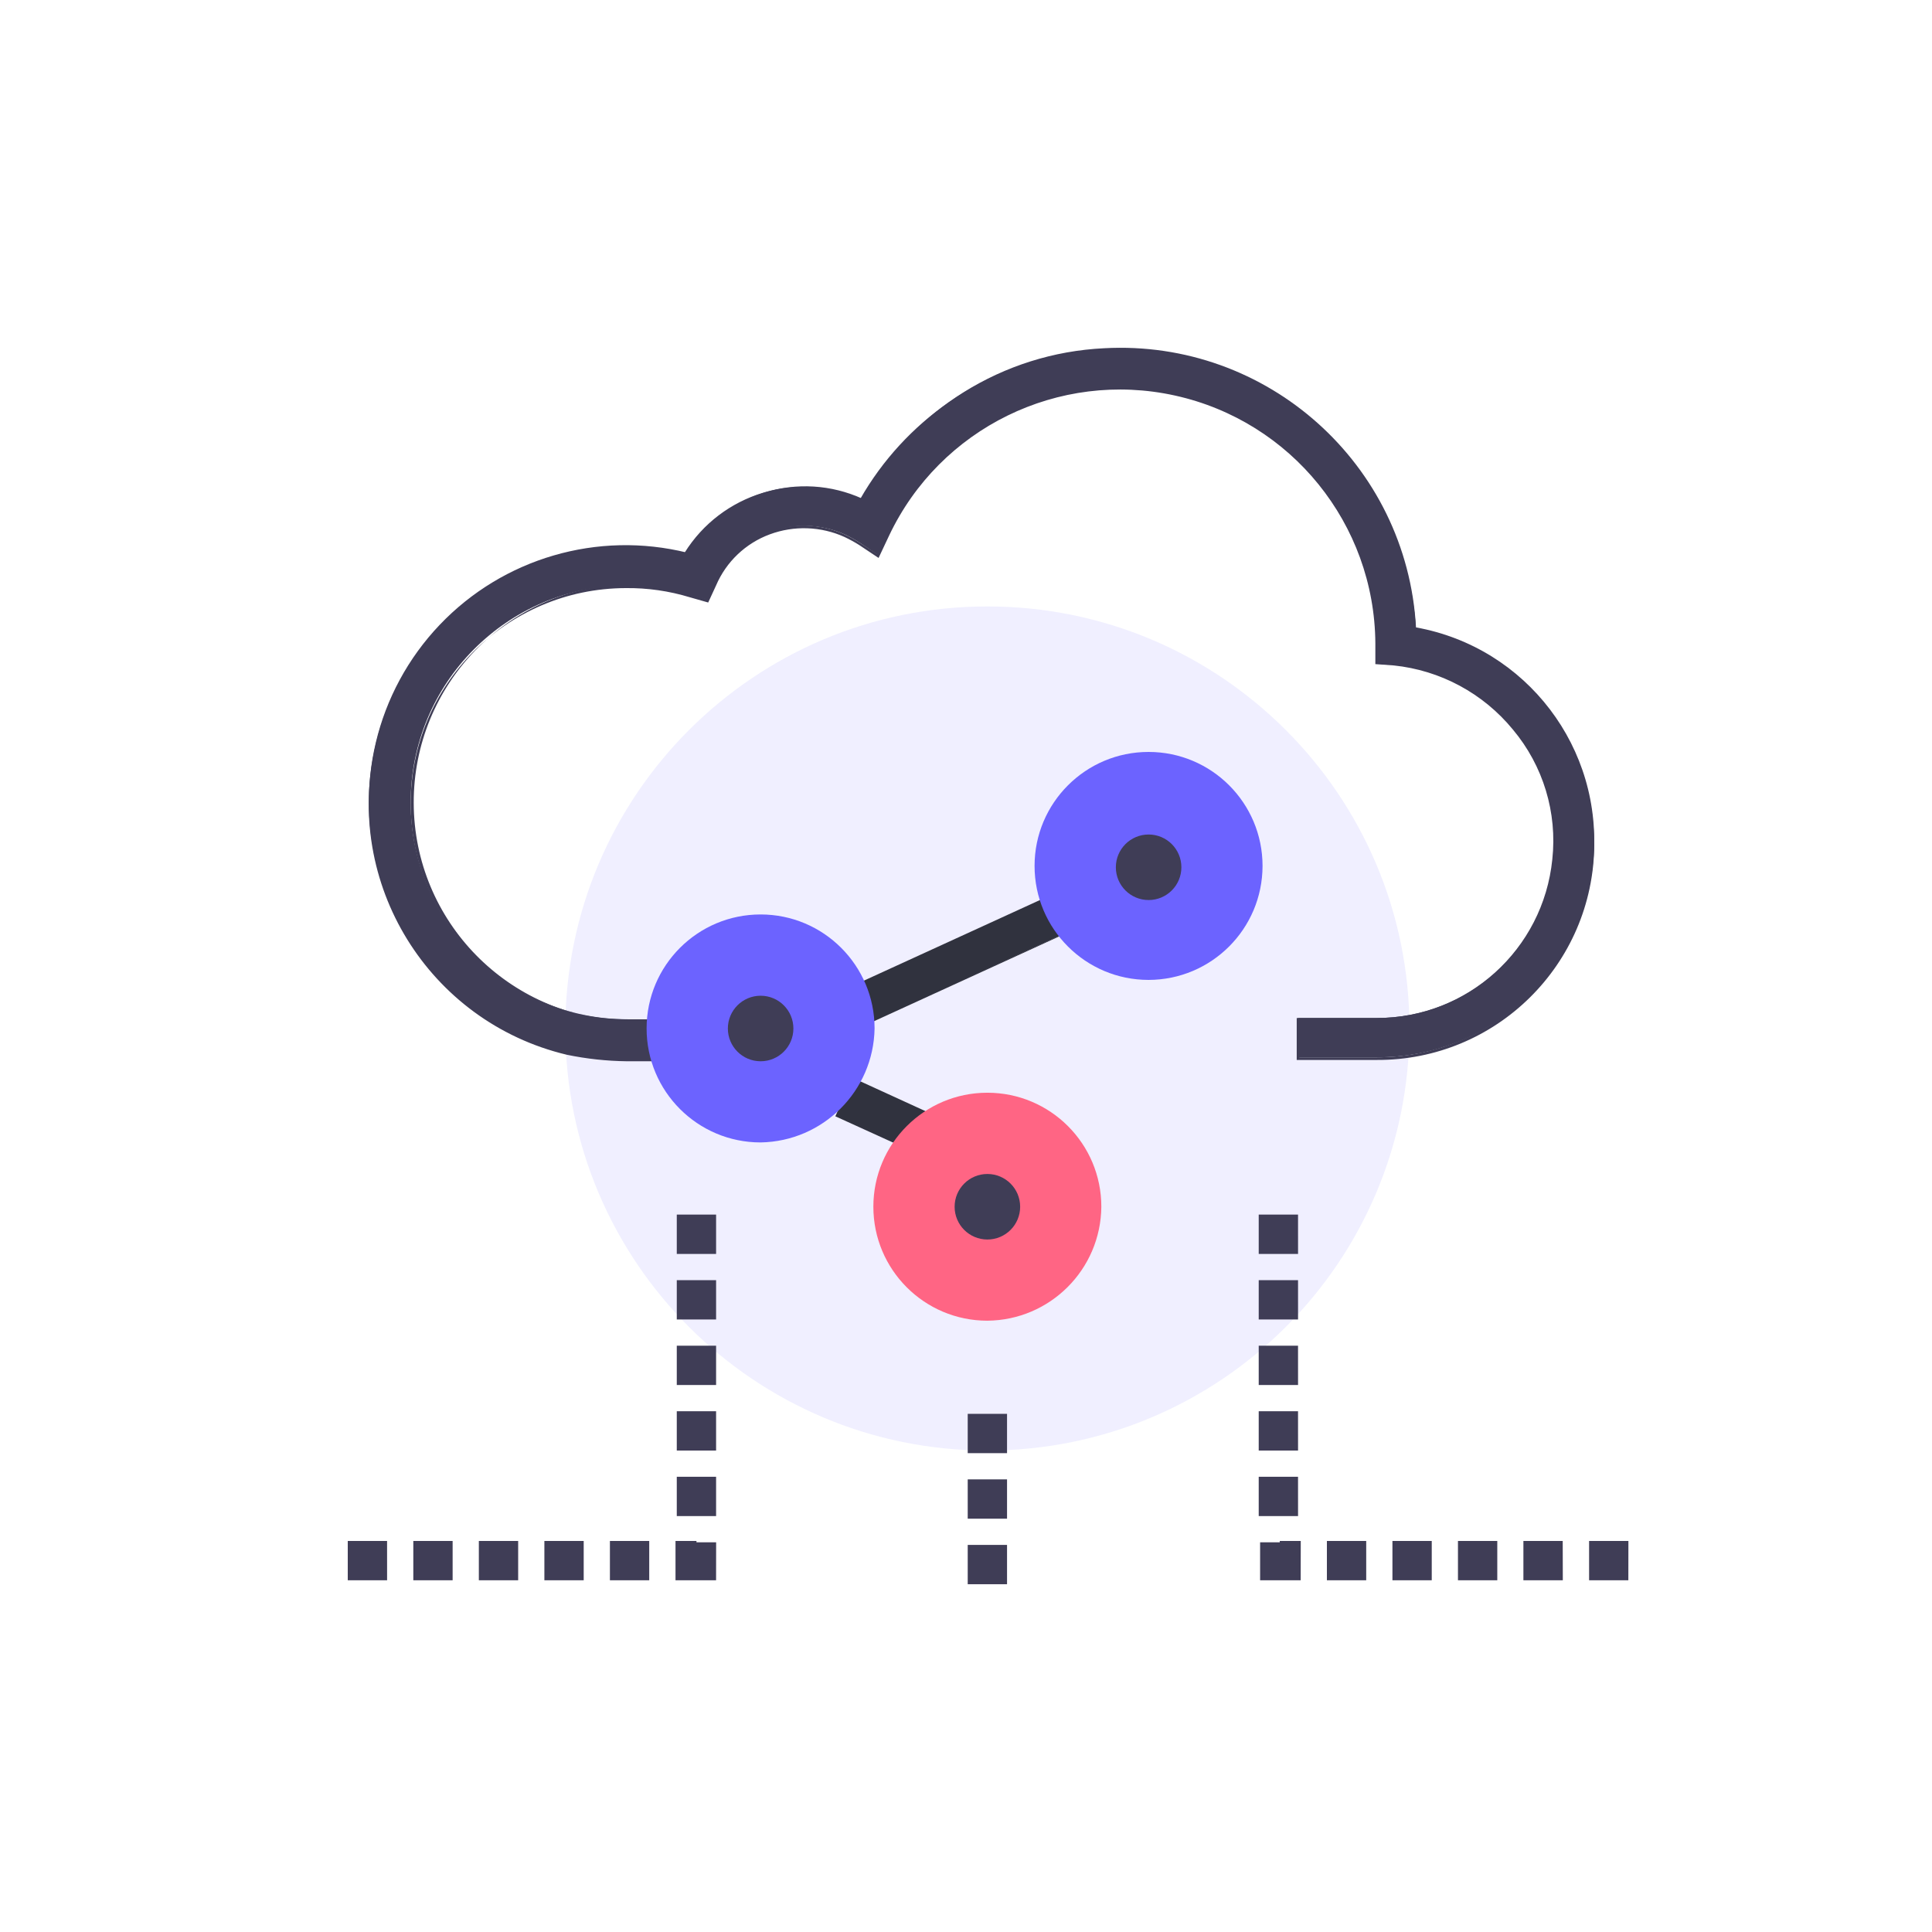
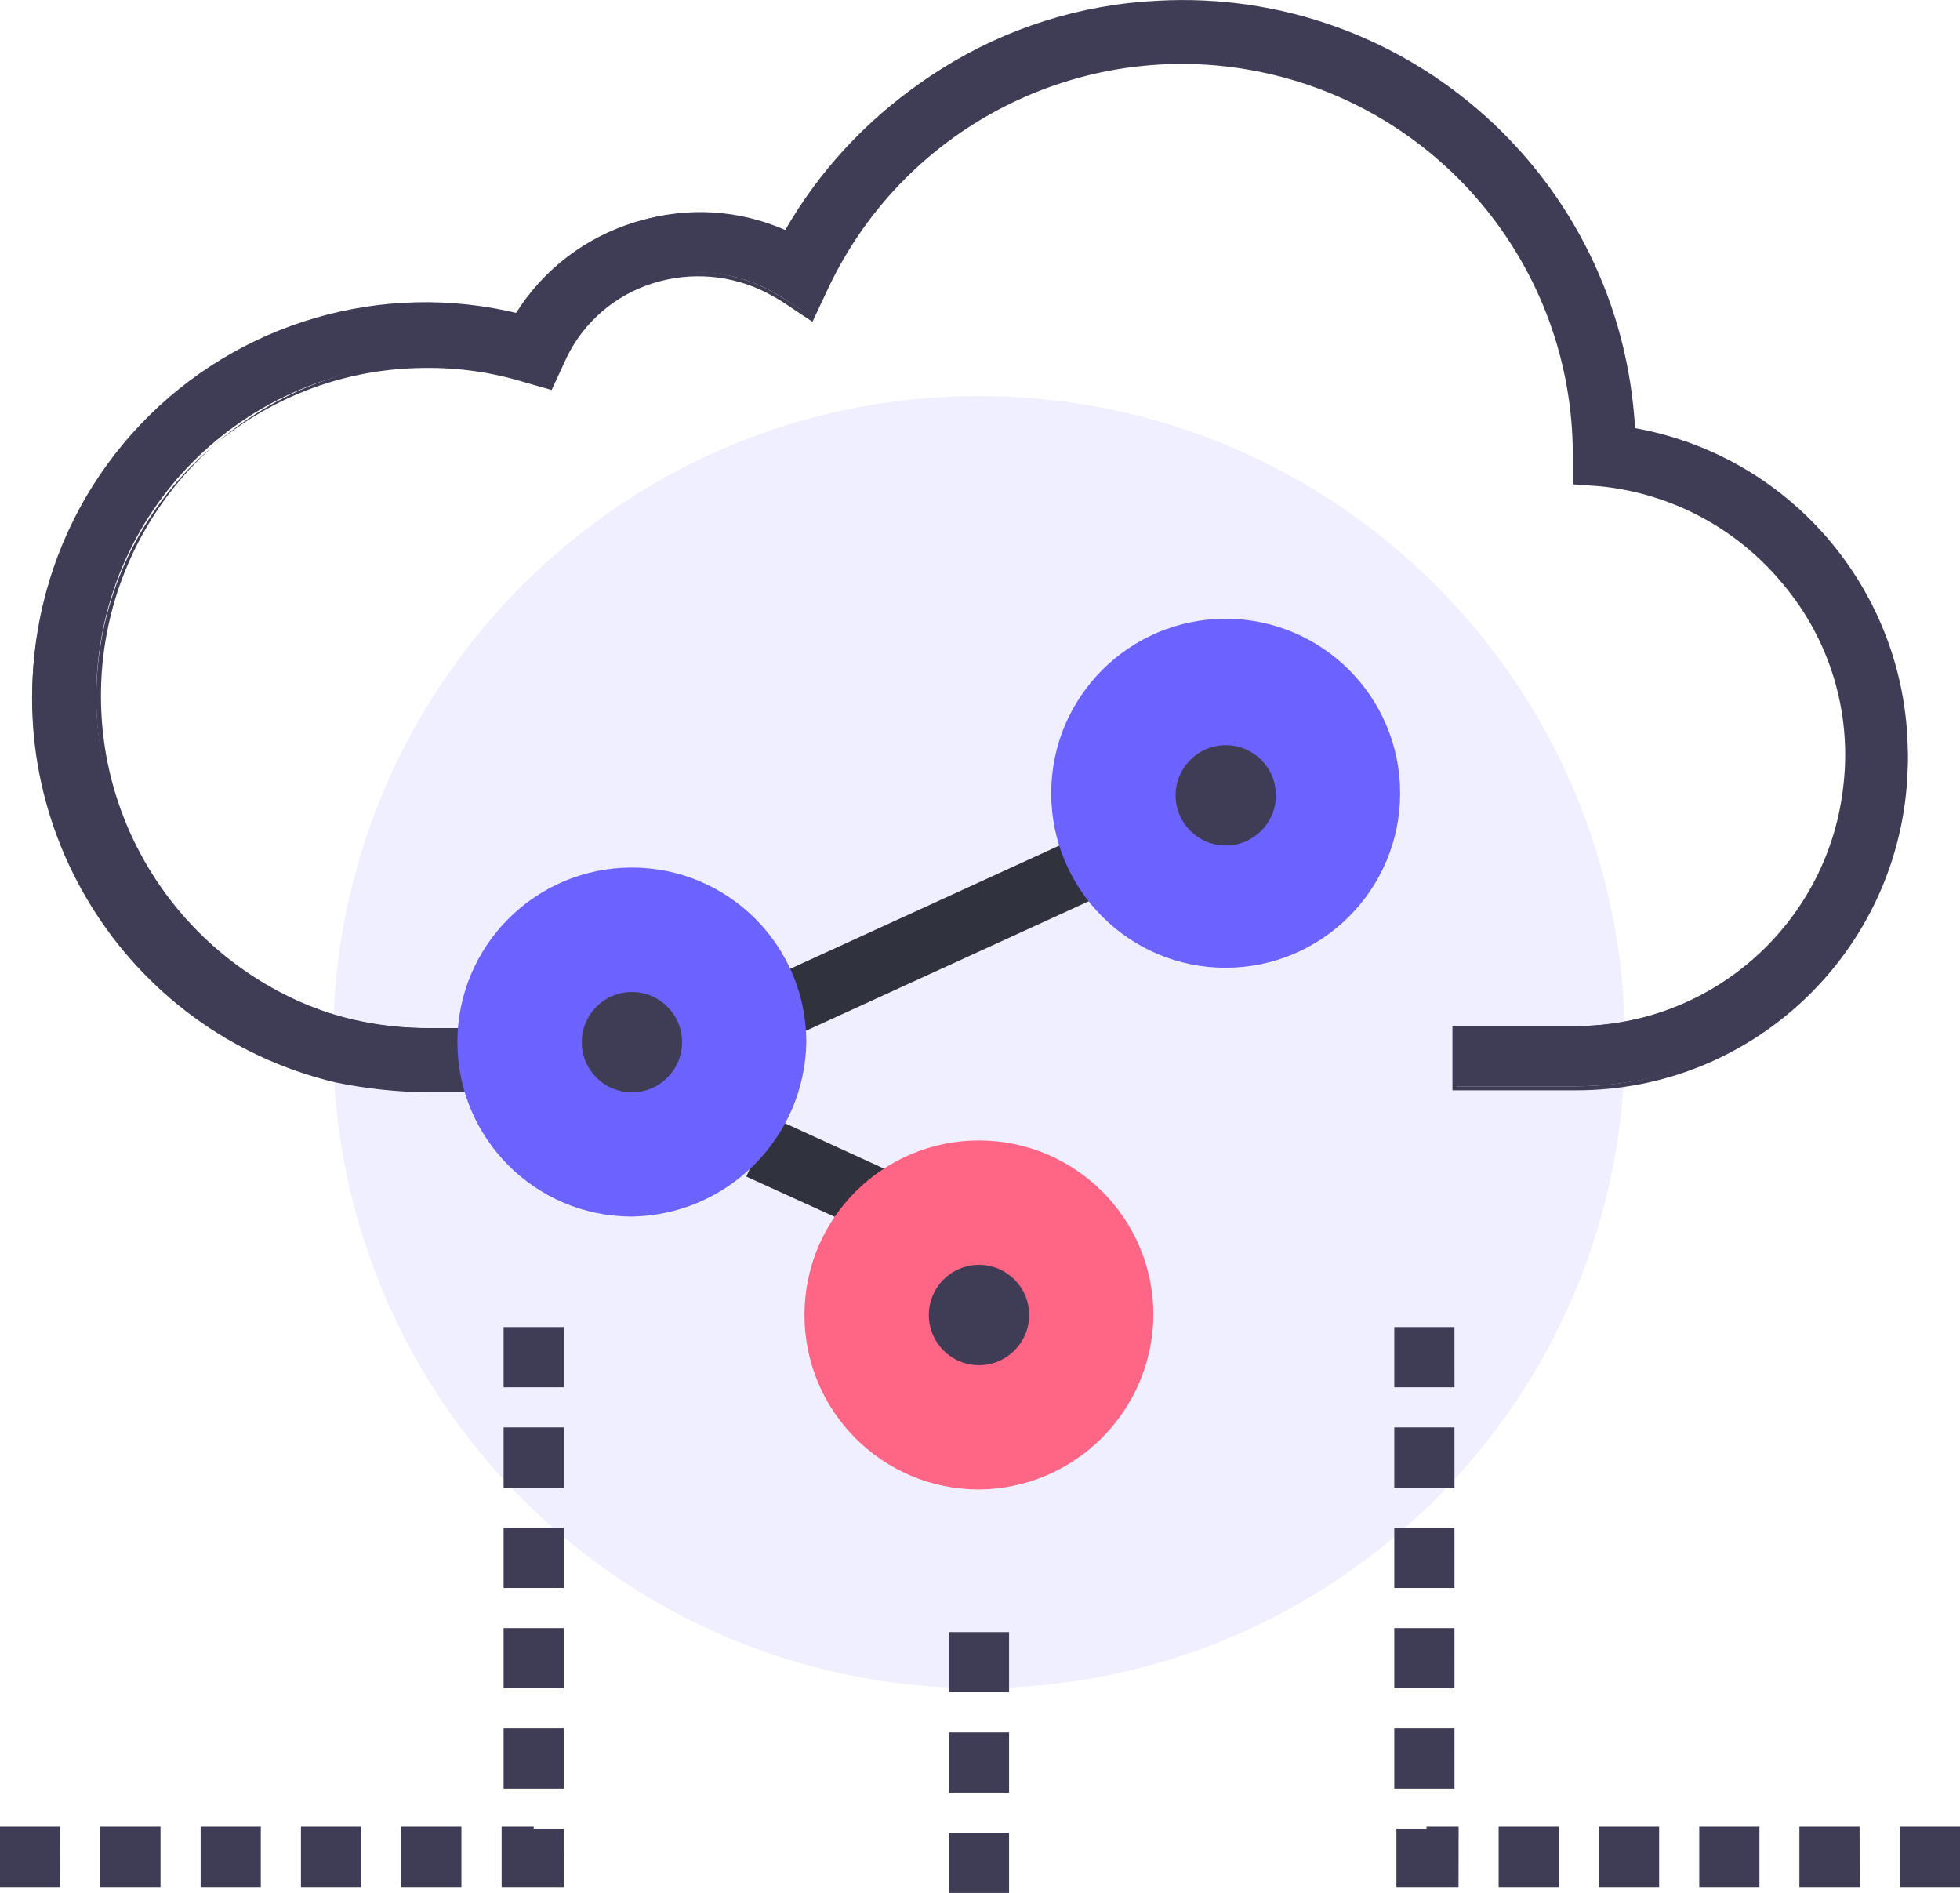
- <svg xmlns="http://www.w3.org/2000/svg" width="100" height="100" viewBox="0 0 100 100">
-   <defs>
-     <clipPath id="clip-path">
-       <rect id="矩形_3672" data-name="矩形 3672" width="100" height="100" transform="translate(790 842)" fill="none" stroke="#707070" stroke-width="1" />
-     </clipPath>
-   </defs>
-   <g id="蒙版组_120" data-name="蒙版组 120" transform="translate(-790 -842)" clip-path="url(#clip-path)">
-     <g id="组_4306" transform="translate(-456.7 457.036)">
-       <circle id="椭圆_1140" cx="21.845" cy="21.845" r="21.845" transform="translate(1275.962 416.353)" fill="#f0efff" />
-       <g id="组_4322" data-name="组 4322" transform="translate(1289.938 440.777)">
-         <rect id="矩形_3439_1_" width="2.035" height="12.347" transform="translate(0.101 1.915) rotate(-65.557)" fill="#30323e" />
-         <path id="路径_13562" data-name="路径 13562" d="M1313.23,465.823h0l-11.33-5.156.882-1.967h.068l11.262,5.156v.068Zm-11.194-5.224,11.126,5.02.814-1.764-11.126-5.02Z" transform="translate(-1301.9 -458.7)" fill="#30323e" />
-       </g>
-       <g id="组_4323" data-name="组 4323" transform="translate(1289.937 431.211)">
-         <rect id="矩形_3514_1_" width="12.347" height="2.035" transform="translate(0.042 5.214) rotate(-24.463)" fill="#30323e" />
-         <path id="路径_13563" data-name="路径 13563" d="M1302.782,451.723h0l-.882-1.967h.068l11.262-5.156.882,1.967h-.068Zm-.746-1.9.814,1.764,11.126-5.02-.814-1.764Z" transform="translate(-1301.9 -444.6)" fill="#30323e" />
-       </g>
-       <path id="路径_13384" d="M1323,445.6a5.9,5.9,0,1,1,5.9-5.9h0A5.907,5.907,0,0,1,1323,445.6Z" transform="translate(-16.851 -9.916)" fill="#6c63ff" />
-       <circle id="椭圆_1142" cx="1.696" cy="1.696" r="1.696" transform="translate(1304.456 428.158)" fill="#3f3d56" />
-       <g id="组_4324" data-name="组 4324" transform="translate(1265.771 402.964)">
-         <path id="路径_13386_1_" d="M1320.559,417.439a15.327,15.327,0,0,0-16.146-14.45,15.068,15.068,0,0,0-12.483,7.8,7.145,7.145,0,0,0-9.091,2.782,13.288,13.288,0,1,0-6.174,25.848,11.9,11.9,0,0,0,3.121.339h2.035v-2.035h-2.035a11.228,11.228,0,0,1-.068-22.456,10.947,10.947,0,0,1,3.324.475l.882.271.339-.814a5.09,5.09,0,0,1,6.716-2.578,7.4,7.4,0,0,1,.746.407l1.018.678.543-1.085a13.258,13.258,0,0,1,25.237,5.631v1.018l.95.068a9.182,9.182,0,0,1-.95,18.317h-4.071v2.035h4.071a11.215,11.215,0,0,0,2.035-22.252Z" transform="translate(-1266.338 -402.964)" fill="#3f3d56" />
-         <path id="路径_13564" data-name="路径 13564" d="M1318.464,439.861h-4.138V437.69h4.138a9.127,9.127,0,0,0,9.091-8.209,8.951,8.951,0,0,0-2.035-6.716,9.2,9.2,0,0,0-6.174-3.324l-.95-.068v-1.086a13.221,13.221,0,0,0-25.17-5.563l-.543,1.153-1.018-.678a7.4,7.4,0,0,0-.746-.407,5.087,5.087,0,0,0-3.867-.136,4.853,4.853,0,0,0-2.781,2.646l-.407.882-.95-.271a10.948,10.948,0,0,0-3.324-.475h0a11.16,11.16,0,0,0,.068,22.32h2.1v2.171h-2.1a16.268,16.268,0,0,1-3.121-.339,13.346,13.346,0,0,1,6.106-25.984,7.241,7.241,0,0,1,9.091-2.782,15.4,15.4,0,0,1,23.677-3.8,15.433,15.433,0,0,1,5.088,10.583,11.335,11.335,0,0,1,9.227,11.126A11.206,11.206,0,0,1,1318.464,439.861Zm-4-.136h4a11.185,11.185,0,0,0,2.035-22.184h-.068v-.068a15.241,15.241,0,0,0-28.494-6.649v.068h-.068a7.128,7.128,0,0,0-9.023,2.714v.068h-.068a13.28,13.28,0,0,0-15.943,9.769,13.141,13.141,0,0,0,1.56,9.973,13.416,13.416,0,0,0,8.209,5.97,11.711,11.711,0,0,0,3.053.339h1.967v-1.9h-1.967a11.3,11.3,0,0,1-.068-22.592h0a10.949,10.949,0,0,1,3.324.475l.814.271.339-.746a5.2,5.2,0,0,1,6.852-2.578,7.4,7.4,0,0,1,.746.407l.95.611.475-1.018a13.392,13.392,0,0,1,17.775-6.377,13.539,13.539,0,0,1,7.666,12.008v.95l.882.068a9.349,9.349,0,0,1,6.241,3.324,9.111,9.111,0,0,1,2.035,6.784,9.224,9.224,0,0,1-9.227,8.345h-4Z" transform="translate(-1266.279 -402.998)" fill="#3f3d56" />
-       </g>
-       <path id="路径_13385" d="M1293.4,458a5.9,5.9,0,1,1,5.9-5.9A6,6,0,0,1,1293.4,458Z" transform="translate(-7.332 -13.904)" fill="#6c63ff" />
-       <circle id="椭圆_1143" cx="1.696" cy="1.696" r="1.696" transform="translate(1284.374 436.503)" fill="#3f3d56" />
-       <path id="路径_13565" data-name="路径 13565" d="M1283.764,488.028h-2.1v-2.035h1.085v.068h1.018Zm-3.46,0h-2.035v-2.035h2.035Zm-3.392,0h-2.035v-2.035h2.035Zm-3.392,0h-2.035v-2.035h2.035Zm-3.392,0h-2.035v-2.035h2.035Zm-3.392,0H1264.7v-2.035h2.035Zm17.029-3.324h-2.035v-2.035h2.035Zm0-3.392h-2.035v-2.035h2.035Zm0-3.392h-2.035v-2.035h2.035Zm0-3.392h-2.035v-2.035h2.035Zm0-3.392h-2.035V469.1h2.035Z" transform="translate(0 -21.268)" fill="#3f3d56" />
-       <path id="路径_13566" data-name="路径 13566" d="M1314.035,493.119H1312v-2.035h2.035Zm0-3.392H1312v-2.035h2.035Zm0-3.392H1312V484.3h2.035Z" transform="translate(-15.211 -26.156)" fill="#3f3d56" />
-       <path id="路径_13567" data-name="路径 13567" d="M1353.332,488.028H1351.3v-2.035h2.035Zm-3.392,0H1347.9v-2.035h2.035Zm-3.392,0h-2.035v-2.035h2.035Zm-3.392,0h-2.035v-2.035h2.035Zm-3.392,0h-2.035v-2.035h2.035Zm-3.392,0h-2.1v-1.967h1.018v-.068h1.086Zm-.136-3.324H1334.2v-2.035h2.035Zm0-3.392H1334.2v-2.035h2.035Zm0-3.392H1334.2v-2.035h2.035Zm0-3.392H1334.2v-2.035h2.035Zm0-3.392H1334.2V469.1h2.035Z" transform="translate(-22.349 -21.268)" fill="#3f3d56" />
-       <path id="路径_13345" d="M1310.7,471.6a5.9,5.9,0,1,1,5.9-5.9h0A5.951,5.951,0,0,1,1310.7,471.6Z" transform="translate(-12.895 -18.277)" fill="#ff6584" />
-       <circle id="椭圆_1134" cx="1.696" cy="1.696" r="1.696" transform="translate(1296.111 445.729)" fill="#3f3d56" />
+ <svg xmlns="http://www.w3.org/2000/svg" width="66.282" height="64" viewBox="0 0 66.282 64">
+   <g id="组_4306" transform="translate(-1264.7 -402.964)">
+     <circle id="椭圆_1140" cx="21.845" cy="21.845" r="21.845" transform="translate(1275.962 416.353)" fill="#f0efff" />
+     <g id="组_4322" data-name="组 4322" transform="translate(1289.938 440.777)">
+       <rect id="矩形_3439_1_" width="2.035" height="12.347" transform="translate(0.101 1.915) rotate(-65.557)" fill="#30323e" />
+       <path id="路径_13562" data-name="路径 13562" d="M1313.23,465.823h0l-11.33-5.156.882-1.967h.068l11.262,5.156v.068Zm-11.194-5.224,11.126,5.02.814-1.764-11.126-5.02Z" transform="translate(-1301.9 -458.7)" fill="#30323e" />
    </g>
+     <g id="组_4323" data-name="组 4323" transform="translate(1289.937 431.211)">
+       <rect id="矩形_3514_1_" width="12.347" height="2.035" transform="translate(0.042 5.214) rotate(-24.463)" fill="#30323e" />
+       <path id="路径_13563" data-name="路径 13563" d="M1302.782,451.723h0l-.882-1.967h.068l11.262-5.156.882,1.967h-.068Zm-.746-1.9.814,1.764,11.126-5.02-.814-1.764Z" transform="translate(-1301.9 -444.6)" fill="#30323e" />
+     </g>
+     <path id="路径_13384" d="M1323,445.6a5.9,5.9,0,1,1,5.9-5.9h0A5.907,5.907,0,0,1,1323,445.6Z" transform="translate(-16.851 -9.916)" fill="#6c63ff" />
+     <circle id="椭圆_1142" cx="1.696" cy="1.696" r="1.696" transform="translate(1304.456 428.158)" fill="#3f3d56" />
+     <g id="组_4324" data-name="组 4324" transform="translate(1265.771 402.964)">
+       <path id="路径_13386_1_" d="M1320.559,417.439a15.327,15.327,0,0,0-16.146-14.45,15.068,15.068,0,0,0-12.483,7.8,7.145,7.145,0,0,0-9.091,2.782,13.288,13.288,0,1,0-6.174,25.848,11.9,11.9,0,0,0,3.121.339h2.035v-2.035h-2.035a11.228,11.228,0,0,1-.068-22.456,10.947,10.947,0,0,1,3.324.475l.882.271.339-.814a5.09,5.09,0,0,1,6.716-2.578,7.4,7.4,0,0,1,.746.407l1.018.678.543-1.085a13.258,13.258,0,0,1,25.237,5.631v1.018l.95.068a9.182,9.182,0,0,1-.95,18.317h-4.071v2.035h4.071a11.215,11.215,0,0,0,2.035-22.252Z" transform="translate(-1266.338 -402.964)" fill="#3f3d56" />
+       <path id="路径_13564" data-name="路径 13564" d="M1318.464,439.861h-4.138V437.69h4.138a9.127,9.127,0,0,0,9.091-8.209,8.951,8.951,0,0,0-2.035-6.716,9.2,9.2,0,0,0-6.174-3.324l-.95-.068v-1.086a13.221,13.221,0,0,0-25.17-5.563l-.543,1.153-1.018-.678a7.4,7.4,0,0,0-.746-.407,5.087,5.087,0,0,0-3.867-.136,4.853,4.853,0,0,0-2.781,2.646l-.407.882-.95-.271a10.948,10.948,0,0,0-3.324-.475h0a11.16,11.16,0,0,0,.068,22.32h2.1v2.171h-2.1a16.268,16.268,0,0,1-3.121-.339,13.346,13.346,0,0,1,6.106-25.984,7.241,7.241,0,0,1,9.091-2.782,15.4,15.4,0,0,1,23.677-3.8,15.433,15.433,0,0,1,5.088,10.583,11.335,11.335,0,0,1,9.227,11.126A11.206,11.206,0,0,1,1318.464,439.861Zm-4-.136h4a11.185,11.185,0,0,0,2.035-22.184h-.068v-.068a15.241,15.241,0,0,0-28.494-6.649v.068h-.068a7.128,7.128,0,0,0-9.023,2.714v.068h-.068a13.28,13.28,0,0,0-15.943,9.769,13.141,13.141,0,0,0,1.56,9.973,13.416,13.416,0,0,0,8.209,5.97,11.711,11.711,0,0,0,3.053.339h1.967v-1.9h-1.967a11.3,11.3,0,0,1-.068-22.592h0a10.949,10.949,0,0,1,3.324.475l.814.271.339-.746a5.2,5.2,0,0,1,6.852-2.578,7.4,7.4,0,0,1,.746.407l.95.611.475-1.018a13.392,13.392,0,0,1,17.775-6.377,13.539,13.539,0,0,1,7.666,12.008v.95l.882.068a9.349,9.349,0,0,1,6.241,3.324,9.111,9.111,0,0,1,2.035,6.784,9.224,9.224,0,0,1-9.227,8.345h-4Z" transform="translate(-1266.279 -402.998)" fill="#3f3d56" />
+     </g>
+     <path id="路径_13385" d="M1293.4,458a5.9,5.9,0,1,1,5.9-5.9A6,6,0,0,1,1293.4,458Z" transform="translate(-7.332 -13.904)" fill="#6c63ff" />
+     <circle id="椭圆_1143" cx="1.696" cy="1.696" r="1.696" transform="translate(1284.374 436.503)" fill="#3f3d56" />
+     <path id="路径_13565" data-name="路径 13565" d="M1283.764,488.028h-2.1v-2.035h1.085v.068h1.018Zm-3.46,0h-2.035v-2.035h2.035Zm-3.392,0h-2.035v-2.035h2.035Zm-3.392,0h-2.035v-2.035h2.035Zm-3.392,0h-2.035v-2.035h2.035Zm-3.392,0H1264.7v-2.035h2.035Zm17.029-3.324h-2.035v-2.035h2.035Zm0-3.392h-2.035v-2.035h2.035Zm0-3.392h-2.035v-2.035h2.035Zm0-3.392h-2.035v-2.035h2.035Zm0-3.392h-2.035V469.1h2.035Z" transform="translate(0 -21.268)" fill="#3f3d56" />
+     <path id="路径_13566" data-name="路径 13566" d="M1314.035,493.119H1312v-2.035h2.035Zm0-3.392H1312v-2.035h2.035Zm0-3.392H1312V484.3h2.035Z" transform="translate(-15.211 -26.156)" fill="#3f3d56" />
+     <path id="路径_13567" data-name="路径 13567" d="M1353.332,488.028H1351.3v-2.035h2.035Zm-3.392,0H1347.9v-2.035h2.035Zm-3.392,0h-2.035v-2.035h2.035Zm-3.392,0h-2.035v-2.035h2.035Zm-3.392,0h-2.035v-2.035h2.035Zm-3.392,0h-2.1v-1.967h1.018v-.068h1.086Zm-.136-3.324H1334.2v-2.035h2.035Zm0-3.392H1334.2v-2.035h2.035Zm0-3.392H1334.2v-2.035h2.035Zm0-3.392H1334.2v-2.035h2.035Zm0-3.392H1334.2V469.1h2.035Z" transform="translate(-22.349 -21.268)" fill="#3f3d56" />
+     <path id="路径_13345" d="M1310.7,471.6a5.9,5.9,0,1,1,5.9-5.9h0A5.951,5.951,0,0,1,1310.7,471.6Z" transform="translate(-12.895 -18.277)" fill="#ff6584" />
+     <circle id="椭圆_1134" cx="1.696" cy="1.696" r="1.696" transform="translate(1296.111 445.729)" fill="#3f3d56" />
  </g>
</svg>
